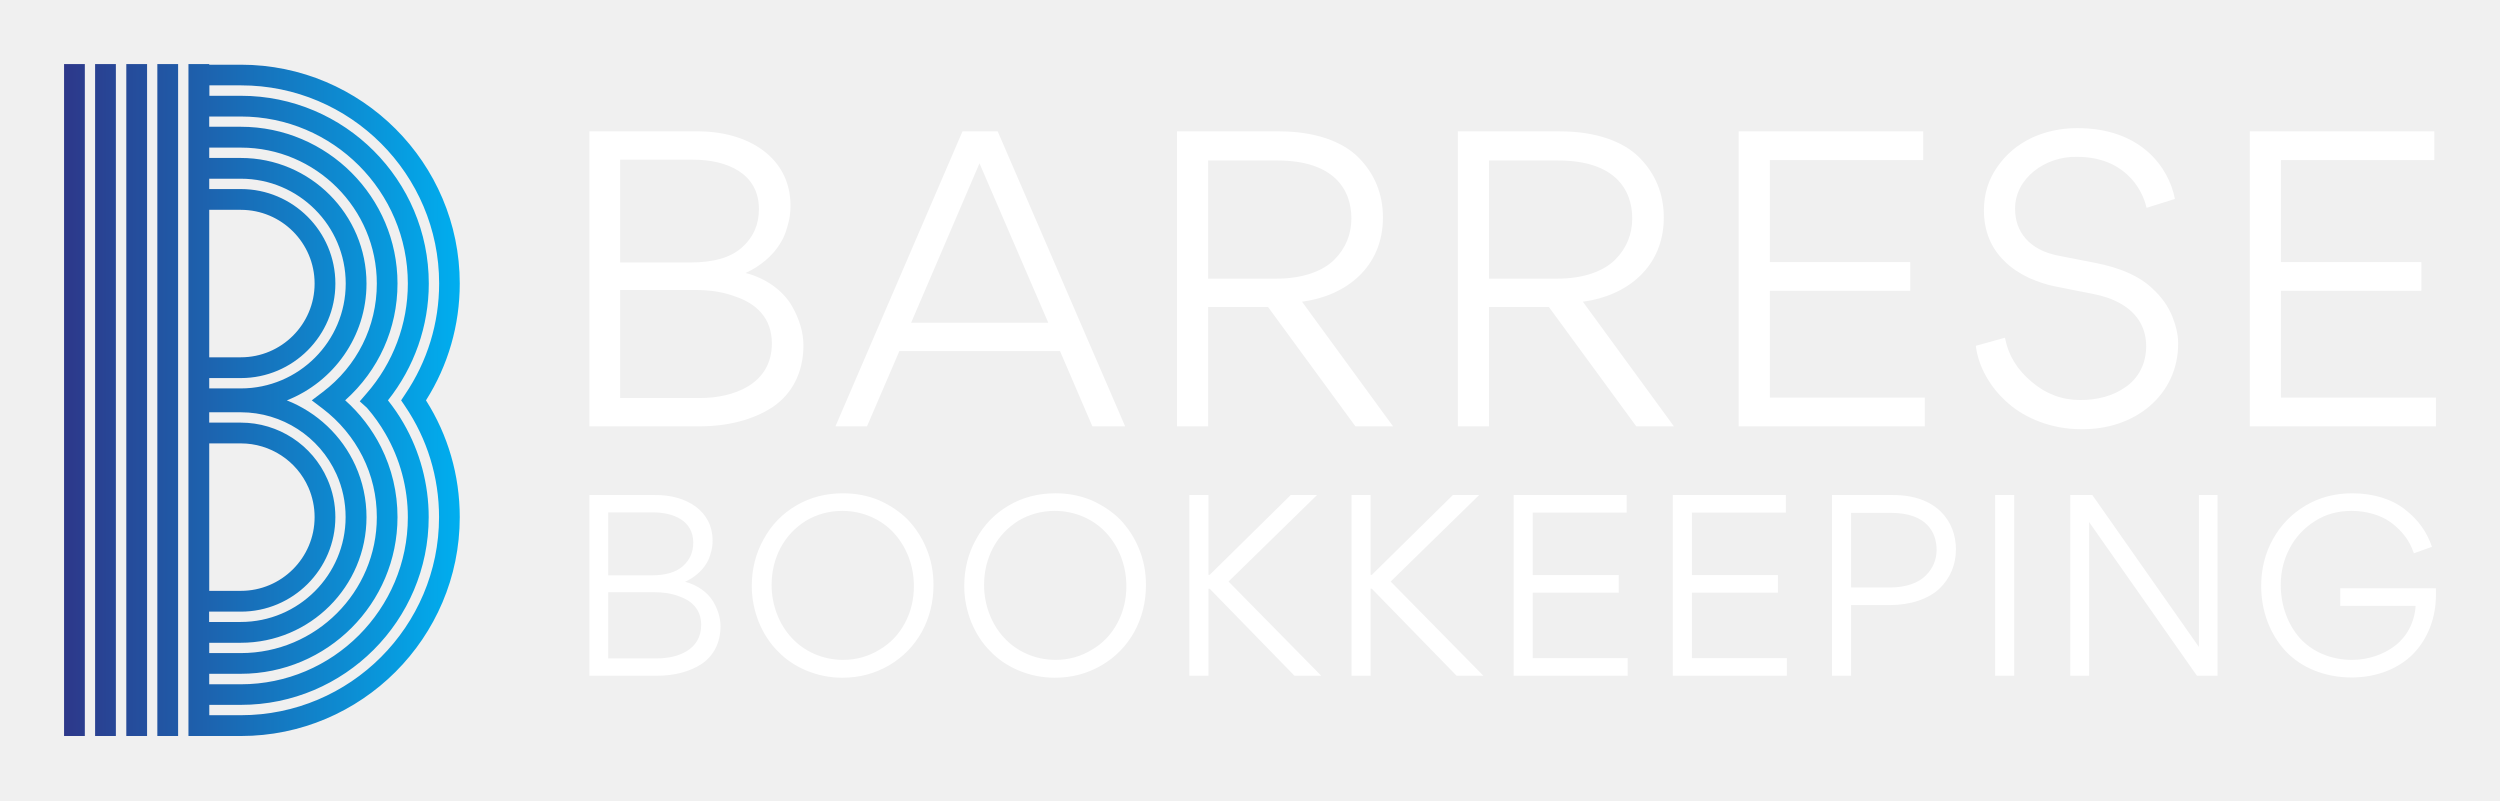
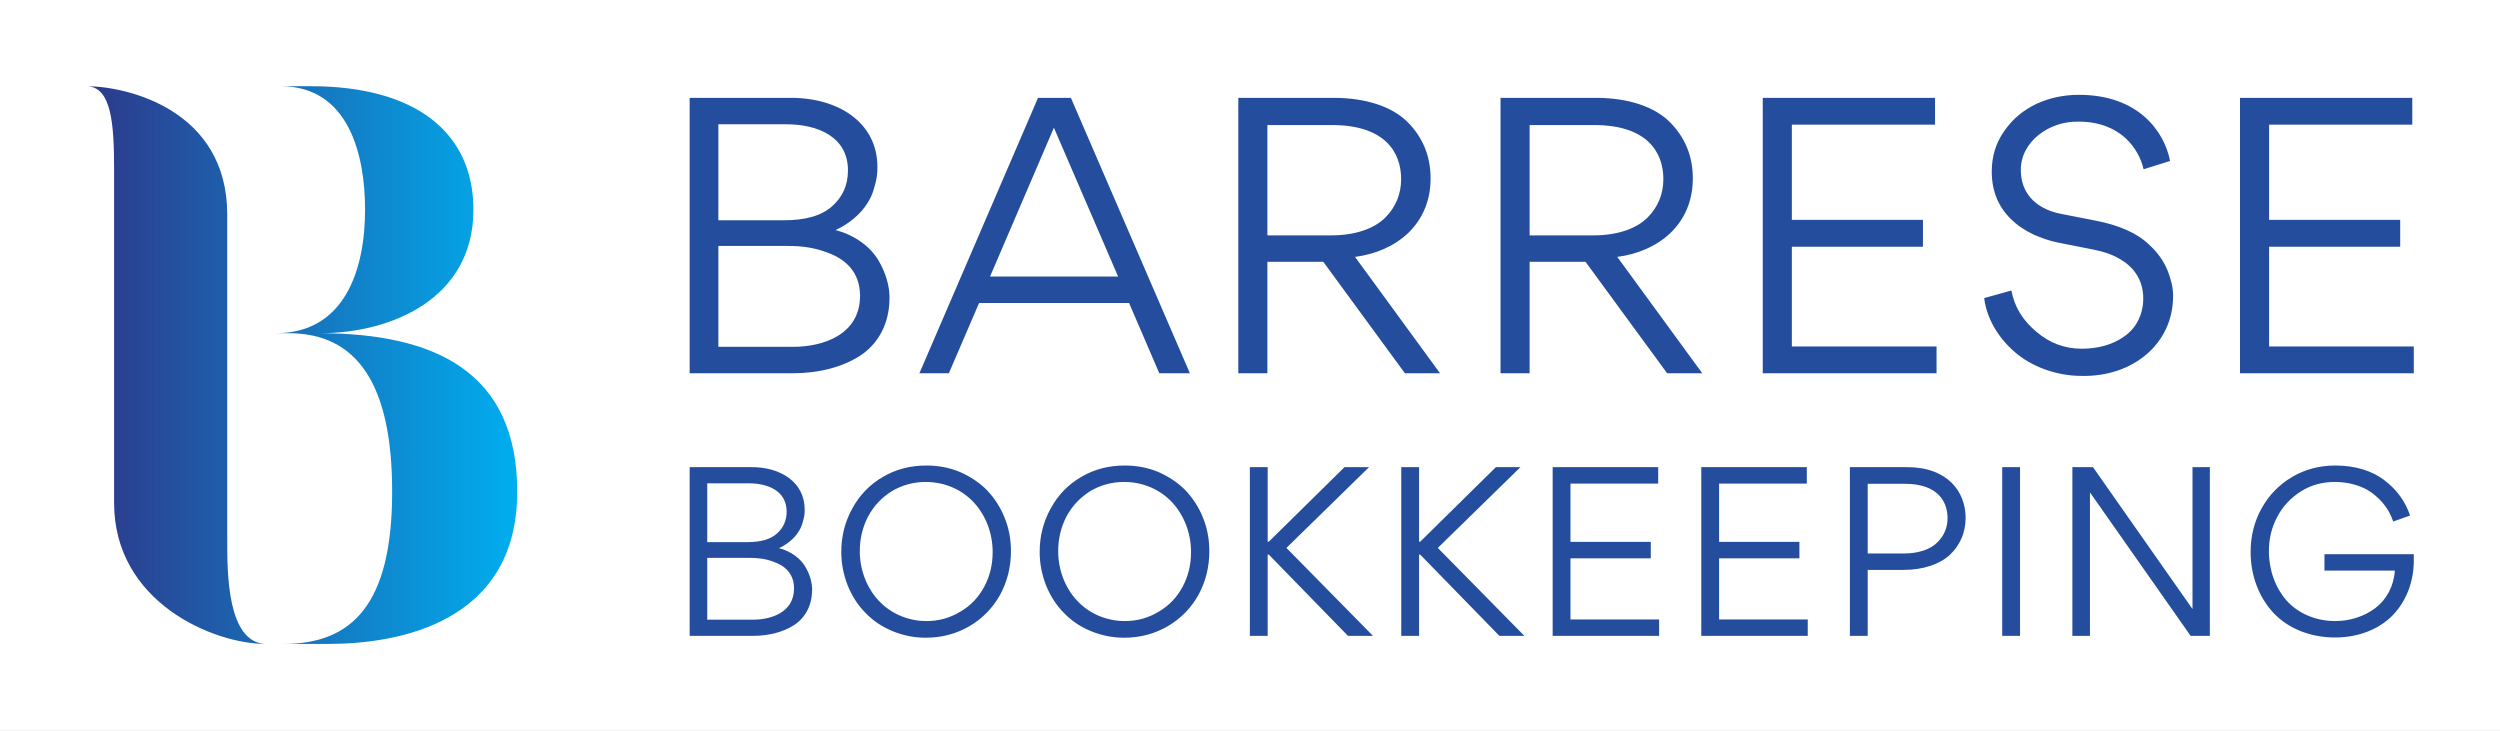
- <svg xmlns="http://www.w3.org/2000/svg" version="1.1" width="3162.059" height="1011.948" viewBox="0 0 3162.059 1011.948">
-   <g transform="scale(8.102955) translate(10, 10)">
-     <defs id="SvgjsDefs1894">
-       <linearGradient id="SvgjsLinearGradient1901">
-         <stop id="SvgjsStop1902" stop-color="#2d388a" offset="0" />
-         <stop id="SvgjsStop1903" stop-color="#00aeef" offset="1" />
+ <svg xmlns="http://www.w3.org/2000/svg" version="1.1" width="3222.222" height="941.056" viewBox="0 0 3222.222 941.056">
+   <rect fill="#ffffff" width="3222.222" height="941.056" />
+   <g transform="scale(11.11111) translate(10, 10)">
+     <defs id="SvgjsDefs3018">
+       <linearGradient id="SvgjsLinearGradient3025">
+         <stop id="SvgjsStop3026" stop-color="#2d388a" offset="0" />
+         <stop id="SvgjsStop3027" stop-color="#00aeef" offset="1" />
      </linearGradient>
    </defs>
-     <g id="SvgjsG1895" featureKey="monogramFeature-0" transform="matrix(2.499887,0,0,2.499887,-3.74983,-45.10342)" fill="url(#SvgjsLinearGradient1901)">
-       <path d="M2.797 59.998 l-1.297 0 l0 -41.956 l1.297 0 l0 41.956 z M4.735 59.998 l-1.297 0 l0 -41.956 l1.297 0 l0 41.956 z M6.683 59.998 l-1.297 0 l0 -41.956 l1.297 0 l0 41.956 z M8.621 59.998 l-1.297 0 l0 -41.956 l1.297 0 l0 41.956 z M26.207 31.748 c0 2.594 -0.723 5.106 -2.109 7.292 c1.38 2.175 2.109 4.686 2.109 7.292 c0 7.535 -6.133 13.667 -13.667 13.667 l-3.273 0 l0 -41.956 l1.297 0 l0 0.039 l1.976 0 c7.535 0 13.667 6.133 13.667 13.667 z M10.564 27.145 l0 9.207 l1.976 0 c2.539 0 4.604 -2.064 4.604 -4.604 s-2.064 -4.604 -4.604 -4.604 l-1.976 0 z M10.564 37.649 l-0 0.646 l1.976 0 c3.61 0 6.547 -2.937 6.547 -6.547 s-2.937 -6.547 -6.547 -6.547 l-1.976 0 l0 0.646 l1.976 0 c3.257 0 5.901 2.65 5.901 5.901 c0 3.257 -2.65 5.901 -5.901 5.901 l-1.976 0 z M10.564 41.728 l0 9.207 l1.976 0 c2.539 0 4.604 -2.064 4.604 -4.604 c0 -0.646 -0.132 -1.264 -0.386 -1.849 c-0.734 -1.673 -2.39 -2.754 -4.217 -2.754 l-1.976 0 z M12.539 52.232 l-1.982 0 l0 0.646 l1.976 0 c3.61 0 6.547 -2.937 6.547 -6.547 c0 -0.938 -0.193 -1.844 -0.574 -2.688 c-1.06 -2.346 -3.4 -3.858 -5.967 -3.858 l-1.976 0 l0 0.646 l1.976 0 c2.34 0 4.466 1.385 5.404 3.533 c0.331 0.745 0.497 1.546 0.497 2.368 c0 3.257 -2.65 5.901 -5.901 5.901 z M10.564 54.175 l-0 0.646 l1.976 0 c4.681 0 8.489 -3.809 8.489 -8.489 c0 -1.33 -0.298 -2.605 -0.894 -3.792 c-0.585 -1.165 -1.446 -2.191 -2.484 -2.981 l-0.684 -0.519 l0.684 -0.519 c2.147 -1.623 3.378 -4.09 3.378 -6.773 c0 -4.681 -3.809 -8.489 -8.489 -8.489 l-1.976 0 l0 0.646 l1.976 0 c4.327 0 7.844 3.522 7.844 7.844 c0 3.312 -2.064 6.143 -4.973 7.292 c1.866 0.74 3.428 2.18 4.283 4.074 c0.458 1.016 0.69 2.098 0.69 3.218 c0 4.327 -3.522 7.844 -7.844 7.844 l-1.976 0 z M10.563 56.112 l-0 0.657 l1.976 0 c5.746 0 10.427 -4.681 10.427 -10.432 c0 -1.833 -0.486 -3.638 -1.402 -5.216 c-0.331 -0.574 -0.718 -1.115 -1.154 -1.617 l-0.447 -0.403 l0.42 -0.486 c1.667 -1.904 2.583 -4.344 2.583 -6.866 c0 -5.752 -4.675 -10.432 -10.427 -10.432 l-1.976 0 l0 0.64 l1.976 0 c5.393 0 9.781 4.394 9.781 9.787 c0 2.821 -1.181 5.431 -3.268 7.292 c0.922 0.822 1.683 1.816 2.236 2.914 c0.684 1.369 1.032 2.843 1.032 4.377 c0 5.398 -4.388 9.787 -9.781 9.787 l-1.976 0 z M24.914 46.331 c0 -2.489 -0.734 -4.885 -2.125 -6.933 l-0.243 -0.359 l0.243 -0.364 c1.402 -2.07 2.131 -4.46 2.131 -6.933 c0 -6.823 -5.547 -12.37 -12.37 -12.37 l-1.976 0 l0 0.651 l1.976 0 c6.464 0 11.724 5.26 11.724 11.724 c0 2.655 -0.905 5.222 -2.55 7.292 c0.359 0.453 0.684 0.927 0.971 1.424 c1.027 1.777 1.573 3.809 1.573 5.867 c0 6.464 -5.26 11.724 -11.724 11.724 l-1.976 0 l0 0.646 l1.976 0 c6.823 0 12.37 -5.547 12.37 -12.37 z" />
+     <g id="SvgjsG3019" featureKey="monogramFeature-0" transform="matrix(1.540357,0,0,1.540357,-4.621073,-27.72643)" fill="url(#SvgjsLinearGradient3025)">
+       <path d="M13.62 52.2 c0 2.46 0 7.68 2.88 7.8 c-3.9 0 -11.4 -3.12 -11.4 -10.62 l0 -25.08 c0 -3.42 -0.18 -6.3 -2.1 -6.3 c3.12 0 10.62 1.8 10.62 9.66 l0 24.54 z M20.52 36.6 c8.7 0 14.94 2.88 14.94 11.94 c0 9.9 -9 11.46 -14.22 11.46 l-3.36 0 c5.16 0 8.16 -3 8.16 -11.46 c0 -8.1 -2.64 -11.94 -7.8 -11.94 l-0.96 0 c5.16 0 6.72 -4.74 6.72 -9.3 c0 -4.08 -1.2 -9.3 -6.36 -9.3 l2.28 0 c7.8 0 12.24 3.42 12.24 9.3 c0 6.78 -6.3 9.3 -11.52 9.3 l-0.12 0 z" />
    </g>
-     <g id="SvgjsG1896" featureKey="nameFeature-0" transform="matrix(1.578991,0,0,1.578991,75.62088,-6.610979)" fill="#fff">
+     <g id="SvgjsG3020" featureKey="nameFeature-0" transform="matrix(1.095626,0,0,1.095626,65.57367,-10.52599)" fill="#244e9d">
      <path d="M14.92 40 l-10.88 0 l0 -29.16 l10.48 0 c5.28 -0.08 9.4 2.64 9.4 7.32 c0 0.68 -0.04 1.28 -0.4 2.4 c-0.16 0.56 -0.4 1.04 -0.72 1.52 c-0.6 0.96 -1.8 2.08 -3.32 2.76 c2.04 0.52 3.68 1.76 4.52 3.16 s1.2 2.8 1.2 4 c0 2.72 -1.16 4.84 -3.08 6.12 c-1.92 1.24 -4.4 1.88 -7.2 1.88 z M14.28 13.64 l-7.2 0 l0 10.16 l6.96 0 c2.28 0 3.96 -0.48 5.08 -1.48 s1.68 -2.24 1.68 -3.8 c0 -3.56 -3.2 -4.88 -6.52 -4.88 z M14.4 26.52 l-7.32 0 l0 10.68 l7.92 0 c3.16 0 7.08 -1.28 7.08 -5.4 c0 -2.52 -1.56 -3.92 -3.52 -4.6 c-1.36 -0.52 -2.68 -0.68 -4.16 -0.68 z M53.764 40 l-3.2 -7.44 l-15.88 0 l-3.2 7.44 l-3.12 0 l12.56 -29.16 l3.48 0 l12.6 29.16 l-3.24 0 z M49.404 29.76 l-6.8 -15.76 l-6.76 15.76 l13.56 0 z M83.488 40 l-3.72 0 l-8.64 -11.8 l-5.92 0 l0 11.8 l-3.08 0 l0 -29.16 l10.12 0 c3.44 0 6.2 0.96 7.8 2.56 s2.44 3.6 2.44 5.96 c0 4.92 -3.68 7.76 -8 8.32 z M65.208 13.72 l0 11.68 l6.76 0 c2.56 0 4.56 -0.72 5.72 -1.88 c1.12 -1.12 1.68 -2.52 1.68 -4.08 c0 -2.88 -1.76 -5.72 -7.32 -5.72 l-6.84 0 z M111.252 40 l-3.72 0 l-8.64 -11.8 l-5.92 0 l0 11.8 l-3.08 0 l0 -29.16 l10.12 0 c3.44 0 6.2 0.96 7.8 2.56 s2.44 3.6 2.44 5.96 c0 4.92 -3.68 7.76 -8 8.32 z M92.972 13.72 l0 11.68 l6.76 0 c2.56 0 4.56 -0.72 5.72 -1.88 c1.12 -1.12 1.68 -2.52 1.68 -4.08 c0 -2.88 -1.76 -5.72 -7.32 -5.72 l-6.84 0 z M117.656 40 l0 -29.16 l18.24 0 l0 2.84 l-15.16 0 l0 10.08 l13.88 0 l0 2.84 l-13.88 0 l0 10.56 l15.32 0 l0 2.84 l-18.4 0 z M151.42 40.28 c-2.76 0 -5.4 -1.04 -7.12 -2.56 c-1.8 -1.56 -2.96 -3.64 -3.2 -5.68 l2.88 -0.8 c0.32 1.72 1.2 3.16 2.64 4.36 c1.4 1.2 3 1.8 4.8 1.8 c1.68 0 3.24 -0.4 4.48 -1.28 c1.24 -0.84 2.04 -2.28 2.04 -4.04 c0 -2.04 -1.08 -3.36 -2.44 -4.16 c-0.96 -0.56 -1.8 -0.8 -2.76 -1 l-3.84 -0.76 c-0.8 -0.16 -1.64 -0.44 -2.56 -0.84 c-0.92 -0.44 -1.72 -0.96 -2.4 -1.64 c-1.36 -1.32 -2.04 -3 -2.04 -5.04 c0 -1.6 0.44 -3.04 1.32 -4.28 c0.88 -1.28 2 -2.2 3.4 -2.88 c1.4 -0.64 2.88 -0.96 4.52 -0.96 c6.28 0 9.04 3.88 9.64 7 l-2.8 0.88 c-0.48 -2.08 -2.36 -5.04 -6.88 -5.04 c-3.12 -0.08 -6.16 2.12 -6.12 5.16 c0 2.24 1.4 4.04 4.24 4.6 l3.68 0.72 c2.48 0.48 4.4 1.32 5.68 2.56 c0.88 0.8 1.52 1.72 1.92 2.68 c0.4 1 0.6 1.88 0.6 2.68 c0.04 5.12 -4.28 8.64 -9.68 8.52 z M168.184 40 l0 -29.16 l18.24 0 l0 2.84 l-15.16 0 l0 10.08 l13.88 0 l0 2.84 l-13.88 0 l0 10.56 l15.32 0 l0 2.84 l-18.4 0 z" />
    </g>
-     <g id="SvgjsG1897" featureKey="nameFeature-1" transform="matrix(0.9673625,0,0,0.9673625,78.09186,56.78465)" fill="#fff">
+     <g id="SvgjsG3021" featureKey="nameFeature-1" transform="matrix(0.6712311,0,0,0.6712311,67.28823,36.9118)" fill="#244e9d">
      <path d="M14.92 40 l-10.88 0 l0 -29.16 l10.48 0 c5.28 -0.08 9.4 2.64 9.4 7.32 c0 0.68 -0.04 1.28 -0.4 2.4 c-0.16 0.56 -0.4 1.04 -0.72 1.52 c-0.6 0.96 -1.8 2.08 -3.32 2.76 c2.04 0.52 3.68 1.76 4.52 3.16 s1.2 2.8 1.2 4 c0 2.72 -1.16 4.84 -3.08 6.12 c-1.92 1.24 -4.4 1.88 -7.2 1.88 z M14.28 13.64 l-7.2 0 l0 10.16 l6.96 0 c2.28 0 3.96 -0.48 5.08 -1.48 s1.68 -2.24 1.68 -3.8 c0 -3.56 -3.2 -4.88 -6.52 -4.88 z M14.4 26.52 l-7.32 0 l0 10.68 l7.92 0 c3.16 0 7.08 -1.28 7.08 -5.4 c0 -2.52 -1.56 -3.92 -3.52 -4.6 c-1.36 -0.52 -2.68 -0.68 -4.16 -0.68 z M59.564 25.36 c0 2.76 -0.64 5.28 -1.88 7.56 c-1.28 2.28 -3.04 4.08 -5.28 5.4 c-2.28 1.32 -4.76 2 -7.56 2 c-2.04 0 -3.96 -0.4 -5.8 -1.16 c-1.8 -0.76 -3.36 -1.8 -4.64 -3.16 c-1.28 -1.28 -2.28 -2.84 -3.04 -4.68 c-0.72 -1.84 -1.12 -3.76 -1.12 -5.8 c0 -2.76 0.64 -5.28 1.92 -7.56 c1.24 -2.28 3 -4.12 5.28 -5.44 c2.24 -1.32 4.76 -1.96 7.52 -1.96 c2.04 0 3.96 0.36 5.8 1.12 c1.8 0.8 3.36 1.84 4.64 3.12 c1.28 1.36 2.32 2.92 3.04 4.72 c0.76 1.84 1.12 3.76 1.12 5.84 z M56.404 25.52 c0 -3.28 -1.2 -6.32 -3.2 -8.52 s-5 -3.6 -8.36 -3.6 c-2.16 0 -4.12 0.56 -5.88 1.6 c-1.76 1.12 -3.12 2.56 -4.08 4.36 c-0.96 1.84 -1.44 3.84 -1.44 6 c0 3.24 1.2 6.32 3.2 8.48 c2 2.2 5 3.6 8.32 3.6 c2.16 0 4.12 -0.56 5.88 -1.64 c1.8 -1.04 3.16 -2.52 4.12 -4.32 s1.44 -3.8 1.44 -5.96 z M93.848 25.36 c0 2.76 -0.64 5.28 -1.88 7.56 c-1.28 2.28 -3.04 4.08 -5.28 5.4 c-2.28 1.32 -4.76 2 -7.56 2 c-2.04 0 -3.96 -0.4 -5.8 -1.16 c-1.8 -0.76 -3.36 -1.8 -4.64 -3.16 c-1.28 -1.28 -2.28 -2.84 -3.04 -4.68 c-0.72 -1.84 -1.12 -3.76 -1.12 -5.8 c0 -2.76 0.64 -5.28 1.92 -7.56 c1.24 -2.28 3 -4.12 5.28 -5.44 c2.24 -1.32 4.76 -1.96 7.52 -1.96 c2.04 0 3.96 0.36 5.8 1.12 c1.8 0.8 3.36 1.84 4.64 3.12 c1.28 1.36 2.32 2.92 3.04 4.72 c0.76 1.84 1.12 3.76 1.12 5.84 z M90.688 25.52 c0 -3.28 -1.2 -6.32 -3.2 -8.52 s-5 -3.6 -8.36 -3.6 c-2.16 0 -4.12 0.56 -5.88 1.6 c-1.76 1.12 -3.12 2.56 -4.08 4.36 c-0.96 1.84 -1.44 3.84 -1.44 6 c0 3.24 1.2 6.32 3.2 8.48 c2 2.2 5 3.6 8.32 3.6 c2.16 0 4.12 -0.56 5.88 -1.64 c1.8 -1.04 3.16 -2.52 4.12 -4.32 s1.44 -3.8 1.44 -5.96 z M103.932 40 l-3.08 0 l0 -29.16 l3.08 0 l0 12.88 l0.2 0 l13.08 -12.88 l4.24 0 l-14.28 13.96 l14.96 15.2 l-4.32 0 l-13.68 -14.04 l-0.2 0 l0 14.04 z M130.096 40 l-3.08 0 l0 -29.16 l3.08 0 l0 12.88 l0.2 0 l13.08 -12.88 l4.24 0 l-14.28 13.96 l14.96 15.2 l-4.32 0 l-13.68 -14.04 l-0.2 0 l0 14.04 z M153.18 40 l0 -29.16 l18.24 0 l0 2.84 l-15.16 0 l0 10.08 l13.88 0 l0 2.84 l-13.88 0 l0 10.56 l15.32 0 l0 2.84 l-18.4 0 z M178.864 40 l0 -29.16 l18.24 0 l0 2.84 l-15.16 0 l0 10.08 l13.88 0 l0 2.84 l-13.88 0 l0 10.56 l15.32 0 l0 2.84 l-18.4 0 z M213.828 28.6 l-6.2 0 l0 11.4 l-3.08 0 l0 -29.16 l9.76 0 c7.12 -0.04 10.24 4.24 10.24 8.76 c0 2.52 -0.96 4.72 -2.68 6.36 c-1.76 1.64 -4.6 2.64 -8.04 2.64 z M214.068 13.72 l-6.44 0 l0 12.04 l6.28 0 c2.6 0 4.64 -0.76 5.8 -1.96 c1.16 -1.16 1.72 -2.6 1.72 -4.12 c0 -2.84 -1.64 -5.96 -7.36 -5.96 z M230.872 40 l0 -29.16 l3.08 0 l0 29.16 l-3.08 0 z M263.756 10.84 l3 0 l0 29.16 l-3.32 0 l-17.4 -24.8 l0 24.8 l-3.04 0 l0 -29.16 l3.56 0 l17.2 24.52 l0 -24.52 z M301.36 19.2 l-2.92 1.04 c-0.36 -1.04 -0.84 -2.12 -2 -3.44 c-0.56 -0.6 -1.2 -1.2 -1.92 -1.68 c-1.44 -1 -3.68 -1.72 -6.12 -1.72 c-2.2 0 -4.16 0.52 -5.92 1.64 s-3.12 2.56 -4.08 4.4 c-0.96 1.8 -1.44 3.76 -1.44 5.92 c0 3.28 1.12 6.32 3.04 8.52 c1.96 2.2 5 3.56 8.44 3.56 c2.6 0 5.08 -0.84 6.96 -2.28 s3.16 -3.76 3.32 -6.44 l-12.16 0 l0 -2.84 l15.44 0 l0 1.12 c0 3.68 -1.32 7 -3.6 9.4 c-2.32 2.4 -5.88 3.88 -10 3.88 c-4.36 0 -8.16 -1.6 -10.64 -4.24 s-3.96 -6.4 -3.96 -10.52 c0 -2.76 0.64 -5.32 1.92 -7.6 s3.04 -4.08 5.28 -5.4 s4.76 -1.96 7.48 -1.96 c3.44 0 6.48 0.96 8.56 2.64 c2.12 1.64 3.52 3.64 4.32 6 z" />
    </g>
  </g>
</svg>
